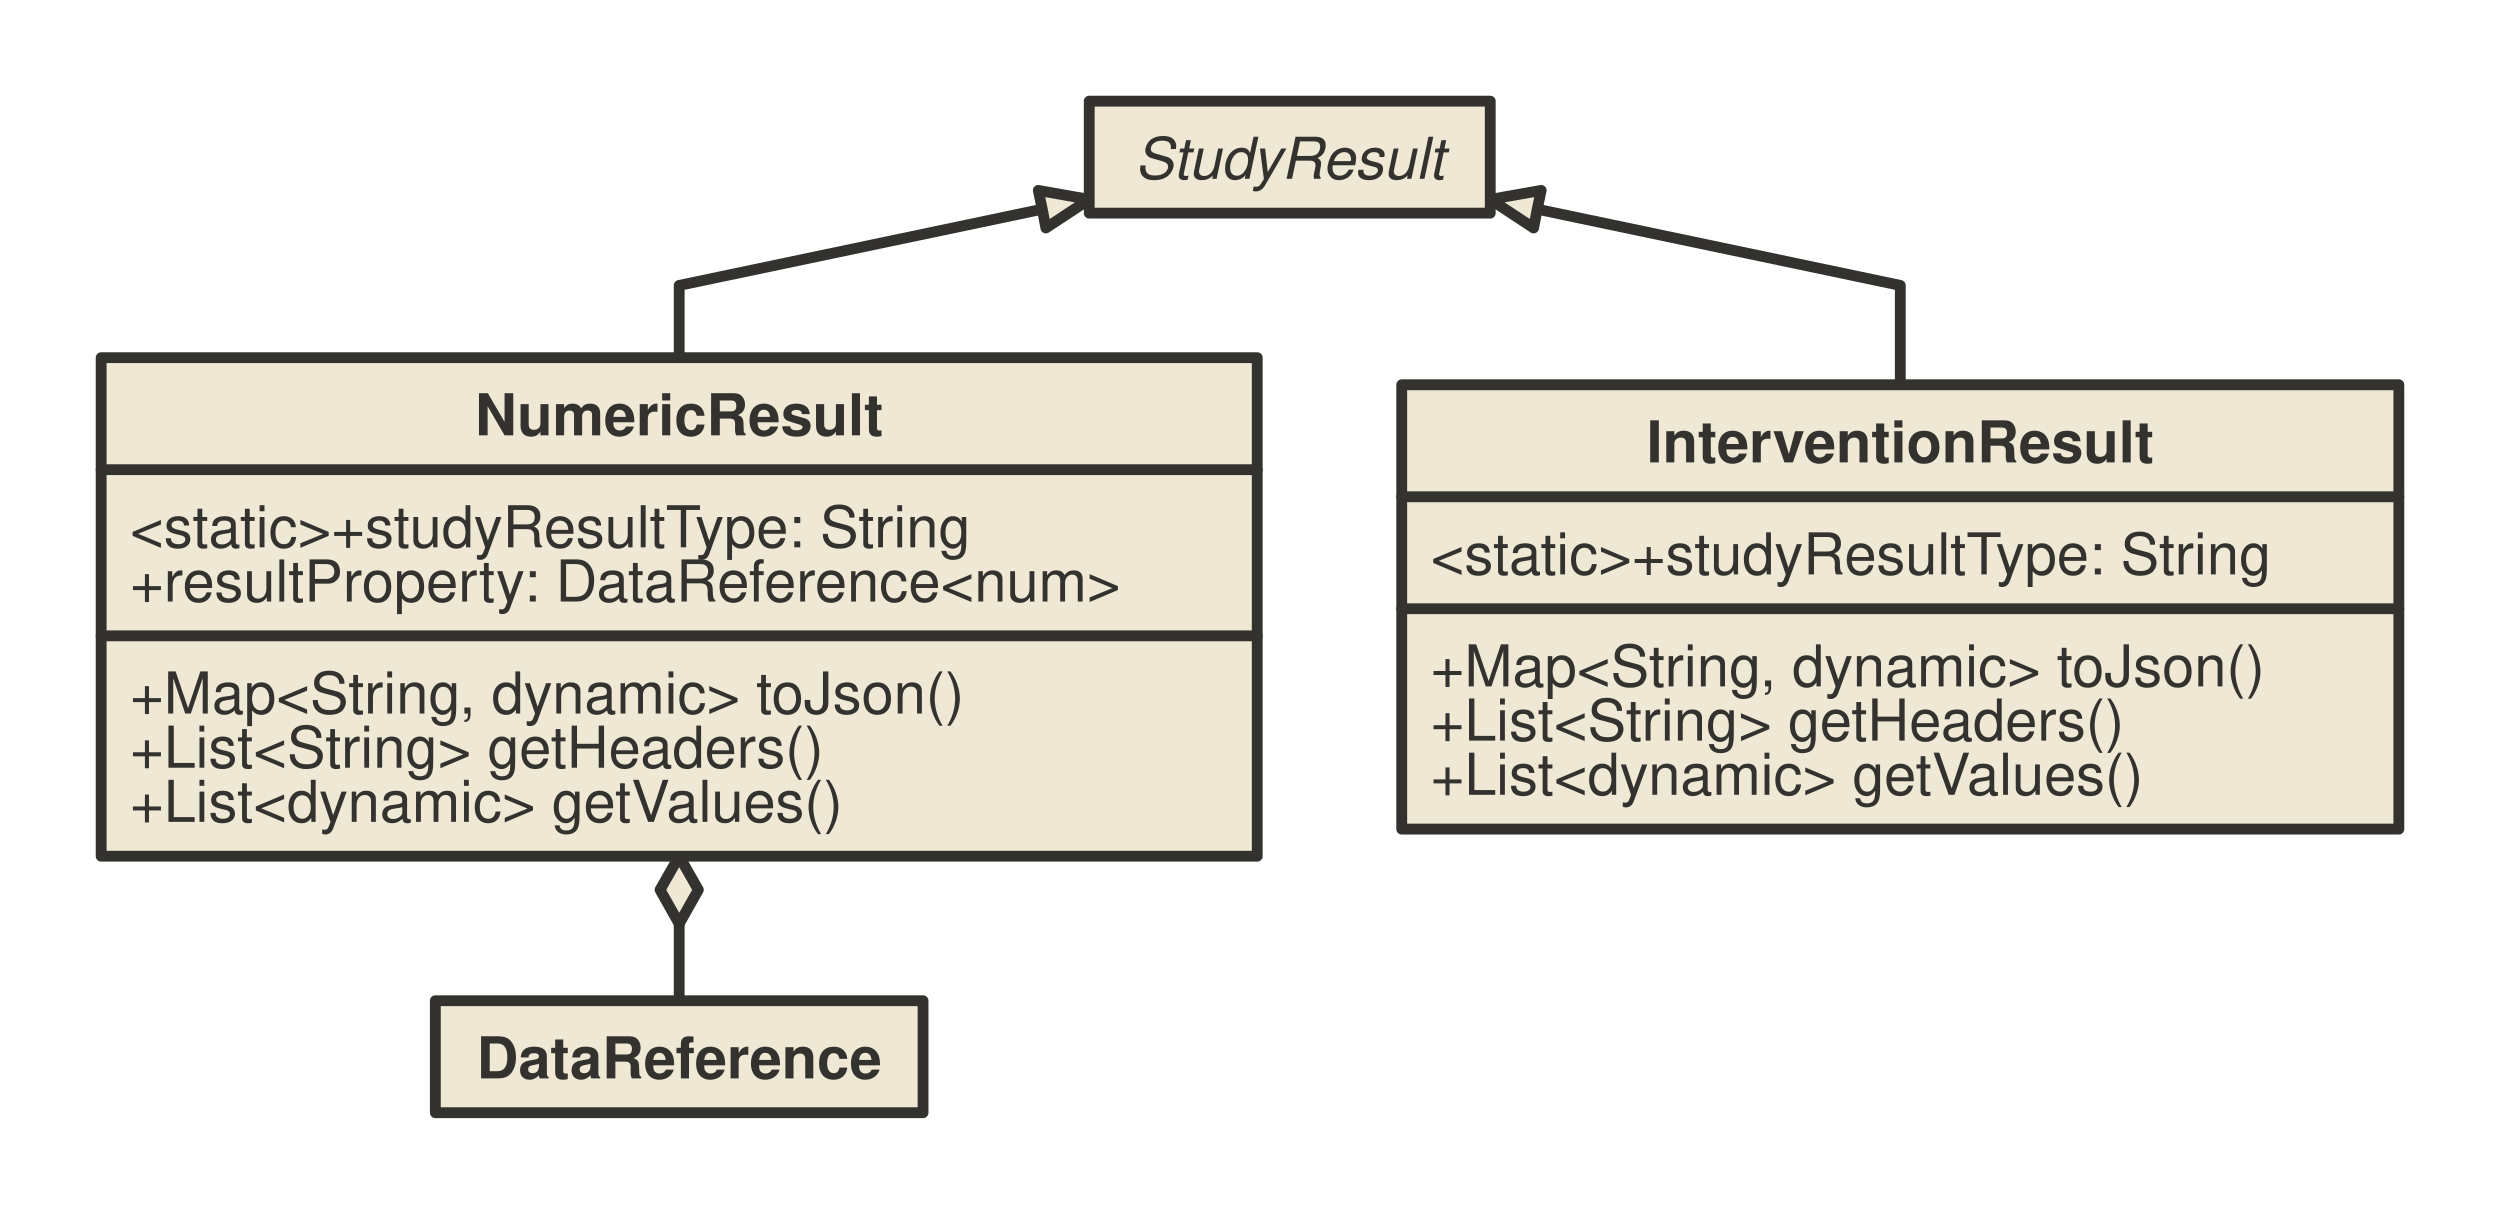
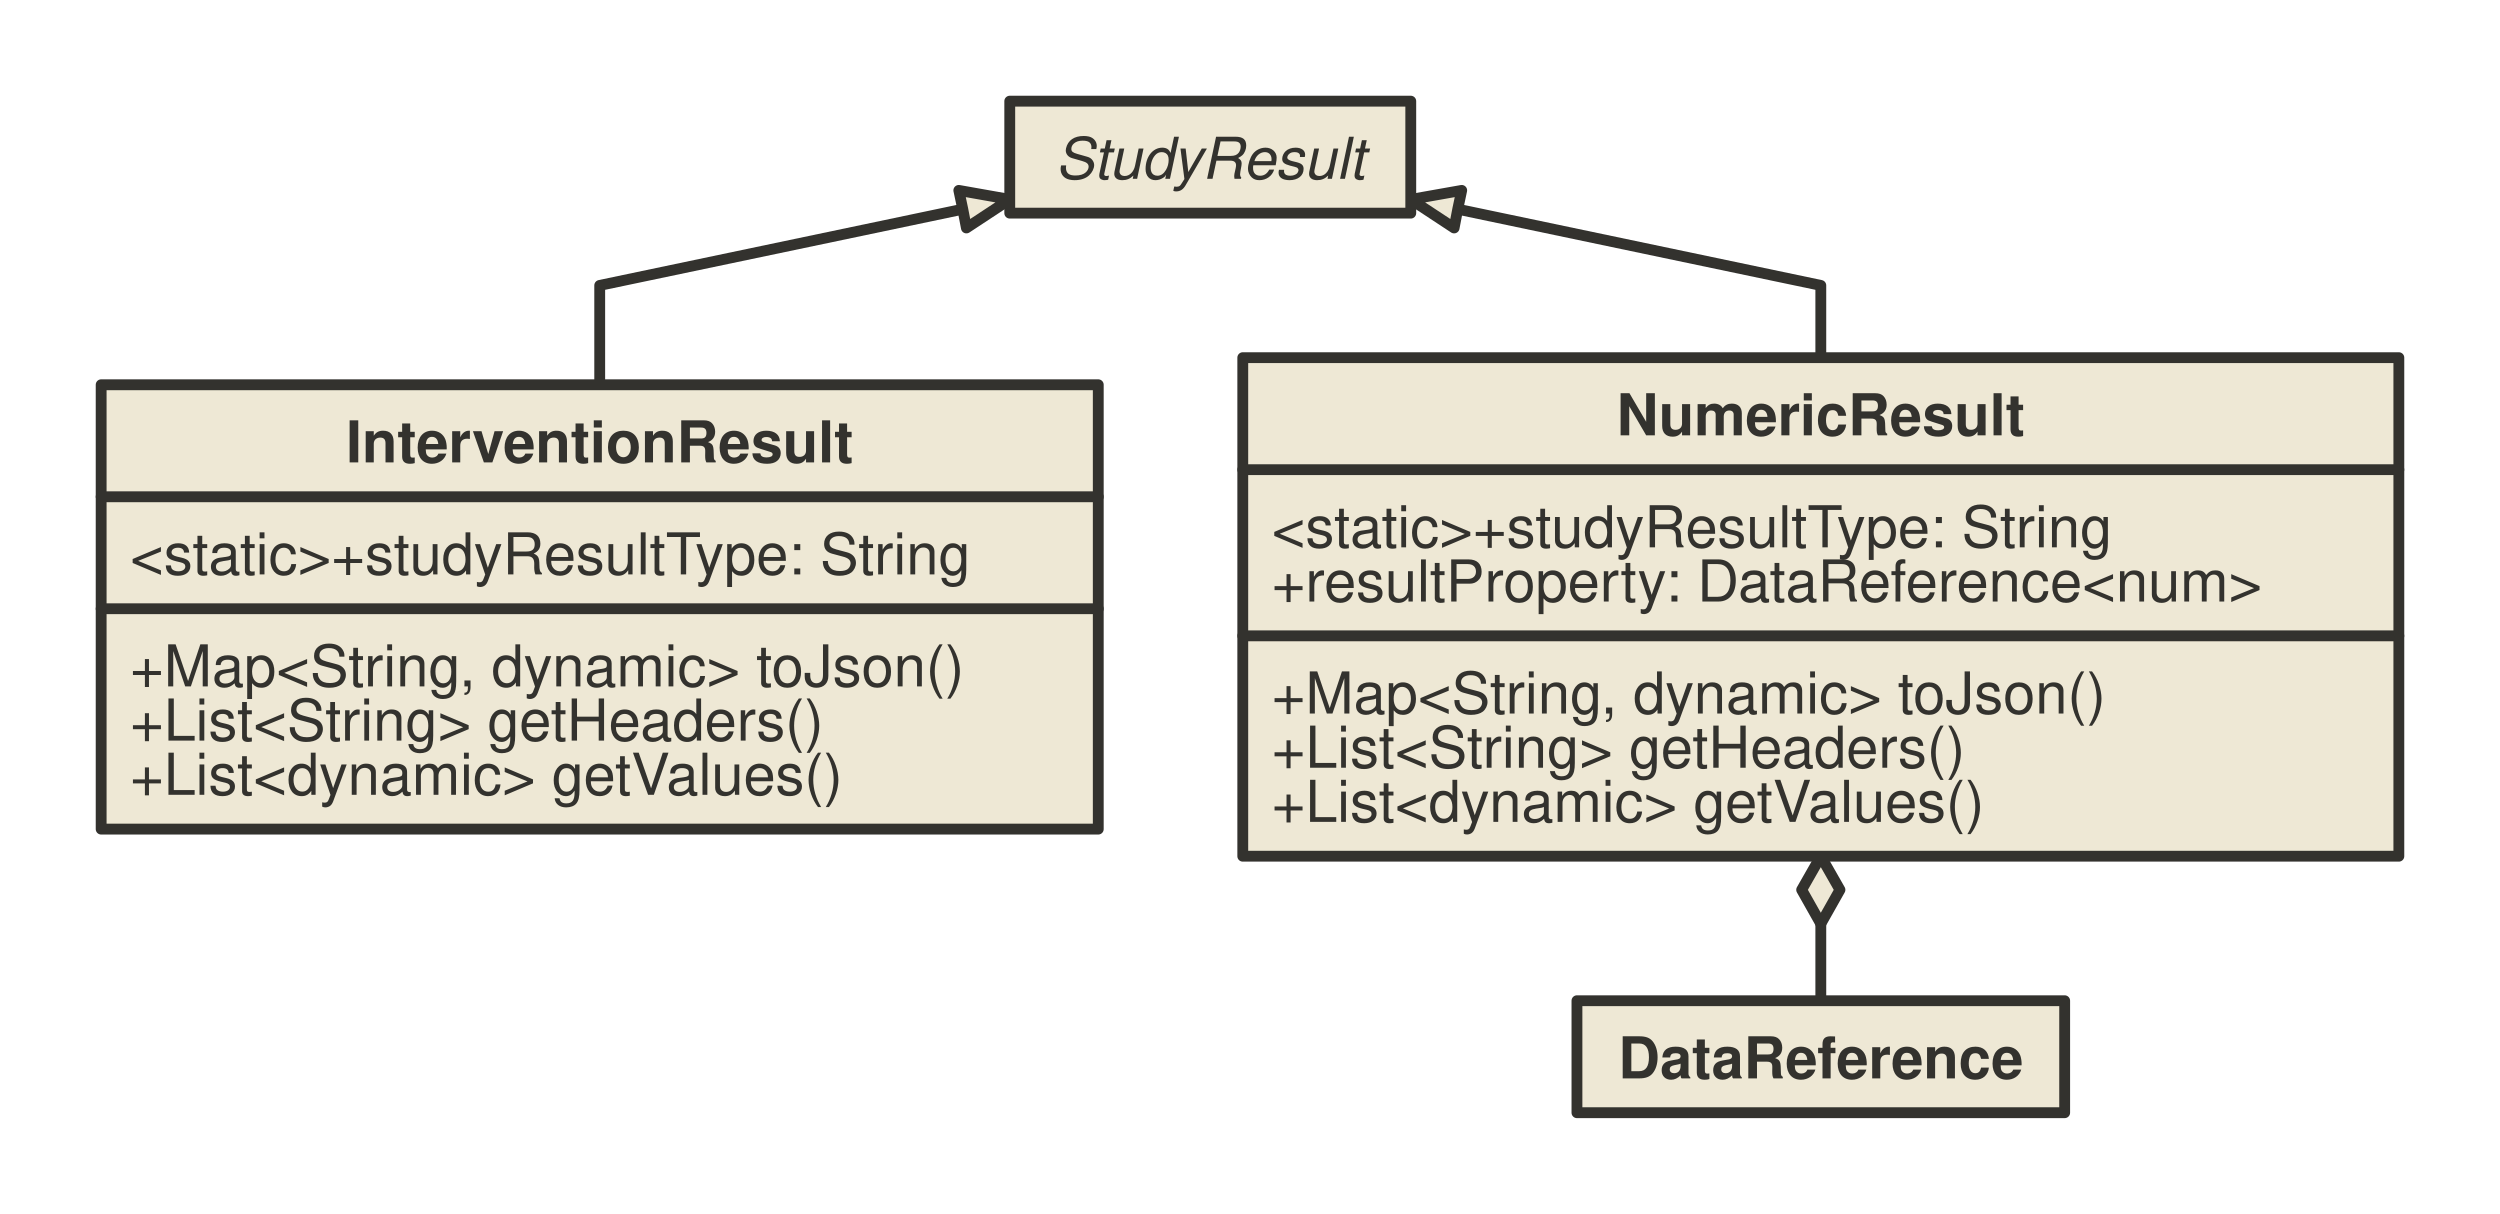
<svg xmlns="http://www.w3.org/2000/svg" version="1.1" baseProfile="full" width="692.0" height="336.0" viewbox="0 0 692 336">
-   <g stroke-width="1.0" text-align="left" font="12pt Helvetica, Arial, sans-serif" font-size="12pt" font-family="Helvetica" font-weight="normal" font-style="normal">
+   <g stroke-width="1.0" text-align="left" font="12pt Helvetica, Arial, sans-serif" font-size="12pt" font-family="Helvetica" font-weight="bold" font-style="normal">
    <g font-family="Helvetica" font-size="12pt" font-weight="bold" font-style="normal" stroke-width="3.0" stroke-linejoin="round" stroke-linecap="round" stroke="#33322E">
      <g stroke="transparent" fill="transparent">
        <rect x="0.0" y="0.0" height="336.0" width="692.0" stroke="none" />
      </g>
      <g transform="translate(8, 8)" fill="#33322E">
        <g transform="translate(20, 20)" fill="#eee8d5" font-family="Helvetica" font-size="12pt" font-weight="normal" font-style="normal">
-           <path d="M160.0 227.7 L160 229 L160 249 L160.0 249.0 " fill="none" />
+           <path d="M238.5 29.9 L138 51 L138 78.5 L138.0 78.5 " fill="none" />
+           <path d="M239.5 35.1 L238.5 29.9 L237.4 24.7 L251.5 27.2 Z" />
+           <path d="M476.0 227.7 L476 229 L476 249 L476.0 249.0 " fill="none" />
          <g fill="#eee8d5">
-             <path d="M165.3 218.3 L160.0 227.7 L154.7 218.3 L160.0 209.0 Z" />
+             <path d="M481.3 218.3 L476.0 227.7 L470.7 218.3 L476.0 209.0 Z" />
          </g>
-           <path d="M260.5 29.9 L160 51 L160 71 L160.0 71.0 " fill="none" />
-           <path d="M261.5 35.1 L260.5 29.9 L259.4 24.7 L273.5 27.2 Z" />
-           <path d="M397.5 29.9 L498 51 L498 78.5 L498.0 78.5 " fill="none" />
-           <path d="M398.6 24.7 L397.5 29.9 L396.5 35.1 L384.5 27.2 Z" />
+           <path d="M375.5 29.9 L476 51 L476 71 L476.0 71.0 " fill="none" />
+           <path d="M376.6 24.7 L375.5 29.9 L374.5 35.1 L362.5 27.2 Z" />
+           <g data-name="InterventionResult">
+             <g fill="#eee8d5" stroke="#33322E" data-name="InterventionResult">
+               <rect x="0.0" y="78.5" height="123.0" width="276.0" data-name="InterventionResult" />
+               <path d="M0.0 109.5 L276.0 109.5" fill="none" data-name="InterventionResult" />
+               <path d="M0.0 140.5 L276.0 140.5" fill="none" data-name="InterventionResult" />
+             </g>
+             <g transform="translate(0, 78.5)" font-family="Helvetica" font-size="12pt" font-weight="bold" font-style="normal" data-name="InterventionResult">
+               <g transform="translate(8, 8)" fill="#33322E" text-align="center" data-name="InterventionResult">
+                 <text x="130.0" y="13.5" stroke="none" text-anchor="middle" data-name="InterventionResult">InterventionResult</text>
+               </g>
+             </g>
+             <g transform="translate(0, 109.5)" font-family="Helvetica" font-size="12pt" font-weight="normal" font-style="normal" data-name="InterventionResult">
+               <g transform="translate(8, 8)" fill="#33322E" text-align="left" data-name="InterventionResult">
+                 <text x="0.0" y="13.5" stroke="none" data-name="InterventionResult">&lt;static&gt;+studyResultType: String</text>
+               </g>
+             </g>
+             <g transform="translate(0, 140.5)" font-family="Helvetica" font-size="12pt" font-weight="normal" font-style="normal" data-name="InterventionResult">
+               <g transform="translate(8, 8)" fill="#33322E" text-align="left" data-name="InterventionResult">
+                 <text x="0.0" y="13.5" stroke="none" data-name="InterventionResult">+Map&lt;String, dynamic&gt; toJson()</text>
+                 <text x="0.0" y="28.5" stroke="none" data-name="InterventionResult">+List&lt;String&gt; getHeaders()</text>
+                 <text x="0.0" y="43.5" stroke="none" data-name="InterventionResult">+List&lt;dynamic&gt; getValues()</text>
+               </g>
+             </g>
+           </g>
+           <g data-name="StudyResult">
+             <g fill="#eee8d5" stroke="#33322E" data-name="StudyResult">
+               <rect x="251.5" y="0.0" height="31.0" width="111.0" data-name="StudyResult" />
+             </g>
+             <g transform="translate(251.5, 0)" font-family="Helvetica" font-size="12pt" font-weight="normal" font-style="italic" data-name="StudyResult">
+               <g transform="translate(8, 8)" fill="#33322E" text-align="center" data-name="StudyResult">
+                 <text x="47.5" y="13.5" stroke="none" text-anchor="middle" data-name="StudyResult">StudyResult</text>
+               </g>
+             </g>
+           </g>
          <g data-name="NumericResult">
            <g fill="#eee8d5" stroke="#33322E" data-name="NumericResult">
-               <rect x="0.0" y="71.0" height="138.0" width="320.0" data-name="NumericResult" />
-               <path d="M0.0 102.0 L320.0 102.0" fill="none" data-name="NumericResult" />
-               <path d="M0.0 148.0 L320.0 148.0" fill="none" data-name="NumericResult" />
+               <rect x="316.0" y="71.0" height="138.0" width="320.0" data-name="NumericResult" />
+               <path d="M316.0 102.0 L636.0 102.0" fill="none" data-name="NumericResult" />
+               <path d="M316.0 148.0 L636.0 148.0" fill="none" data-name="NumericResult" />
            </g>
-             <g transform="translate(0, 71)" font-family="Helvetica" font-size="12pt" font-weight="bold" font-style="normal" data-name="NumericResult">
+             <g transform="translate(316, 71)" font-family="Helvetica" font-size="12pt" font-weight="bold" font-style="normal" data-name="NumericResult">
              <g transform="translate(8, 8)" fill="#33322E" text-align="center" data-name="NumericResult">
                <text x="152.0" y="13.5" stroke="none" text-anchor="middle" data-name="NumericResult">NumericResult</text>
              </g>
            </g>
-             <g transform="translate(0, 102)" font-family="Helvetica" font-size="12pt" font-weight="normal" font-style="normal" data-name="NumericResult">
+             <g transform="translate(316, 102)" font-family="Helvetica" font-size="12pt" font-weight="normal" font-style="normal" data-name="NumericResult">
              <g transform="translate(8, 8)" fill="#33322E" text-align="left" data-name="NumericResult">
                <text x="0.0" y="13.5" stroke="none" data-name="NumericResult">&lt;static&gt;+studyResultType: String</text>
                <text x="0.0" y="28.5" stroke="none" data-name="NumericResult">+resultProperty: DataReference&lt;num&gt;</text>
              </g>
            </g>
-             <g transform="translate(0, 148)" font-family="Helvetica" font-size="12pt" font-weight="normal" font-style="normal" data-name="NumericResult">
+             <g transform="translate(316, 148)" font-family="Helvetica" font-size="12pt" font-weight="normal" font-style="normal" data-name="NumericResult">
              <g transform="translate(8, 8)" fill="#33322E" text-align="left" data-name="NumericResult">
                <text x="0.0" y="13.5" stroke="none" data-name="NumericResult">+Map&lt;String, dynamic&gt; toJson()</text>
                <text x="0.0" y="28.5" stroke="none" data-name="NumericResult">+List&lt;String&gt; getHeaders()</text>
                <text x="0.0" y="43.5" stroke="none" data-name="NumericResult">+List&lt;dynamic&gt; getValues()</text>
              </g>
            </g>
          </g>
          <g data-name="DataReference">
            <g fill="#eee8d5" stroke="#33322E" data-name="DataReference">
-               <rect x="92.5" y="249.0" height="31.0" width="135.0" data-name="DataReference" />
+               <rect x="408.5" y="249.0" height="31.0" width="135.0" data-name="DataReference" />
            </g>
-             <g transform="translate(92.5, 249)" font-family="Helvetica" font-size="12pt" font-weight="bold" font-style="normal" data-name="DataReference">
+             <g transform="translate(408.5, 249)" font-family="Helvetica" font-size="12pt" font-weight="bold" font-style="normal" data-name="DataReference">
              <g transform="translate(8, 8)" fill="#33322E" text-align="center" data-name="DataReference">
                <text x="59.5" y="13.5" stroke="none" text-anchor="middle" data-name="DataReference">DataReference</text>
-               </g>
-             </g>
-           </g>
-           <g data-name="StudyResult">
-             <g fill="#eee8d5" stroke="#33322E" data-name="StudyResult">
-               <rect x="273.5" y="0.0" height="31.0" width="111.0" data-name="StudyResult" />
-             </g>
-             <g transform="translate(273.5, 0)" font-family="Helvetica" font-size="12pt" font-weight="normal" font-style="italic" data-name="StudyResult">
-               <g transform="translate(8, 8)" fill="#33322E" text-align="center" data-name="StudyResult">
-                 <text x="47.5" y="13.5" stroke="none" text-anchor="middle" data-name="StudyResult">StudyResult</text>
-               </g>
-             </g>
-           </g>
-           <g data-name="InterventionResult">
-             <g fill="#eee8d5" stroke="#33322E" data-name="InterventionResult">
-               <rect x="360.0" y="78.5" height="123.0" width="276.0" data-name="InterventionResult" />
-               <path d="M360.0 109.5 L636.0 109.5" fill="none" data-name="InterventionResult" />
-               <path d="M360.0 140.5 L636.0 140.5" fill="none" data-name="InterventionResult" />
-             </g>
-             <g transform="translate(360, 78.5)" font-family="Helvetica" font-size="12pt" font-weight="bold" font-style="normal" data-name="InterventionResult">
-               <g transform="translate(8, 8)" fill="#33322E" text-align="center" data-name="InterventionResult">
-                 <text x="130.0" y="13.5" stroke="none" text-anchor="middle" data-name="InterventionResult">InterventionResult</text>
-               </g>
-             </g>
-             <g transform="translate(360, 109.5)" font-family="Helvetica" font-size="12pt" font-weight="normal" font-style="normal" data-name="InterventionResult">
-               <g transform="translate(8, 8)" fill="#33322E" text-align="left" data-name="InterventionResult">
-                 <text x="0.0" y="13.5" stroke="none" data-name="InterventionResult">&lt;static&gt;+studyResultType: String</text>
-               </g>
-             </g>
-             <g transform="translate(360, 140.5)" font-family="Helvetica" font-size="12pt" font-weight="normal" font-style="normal" data-name="InterventionResult">
-               <g transform="translate(8, 8)" fill="#33322E" text-align="left" data-name="InterventionResult">
-                 <text x="0.0" y="13.5" stroke="none" data-name="InterventionResult">+Map&lt;String, dynamic&gt; toJson()</text>
-                 <text x="0.0" y="28.5" stroke="none" data-name="InterventionResult">+List&lt;String&gt; getHeaders()</text>
-                 <text x="0.0" y="43.5" stroke="none" data-name="InterventionResult">+List&lt;dynamic&gt; getValues()</text>
              </g>
            </g>
          </g>
        </g>
      </g>
    </g>
  </g>
</svg>
